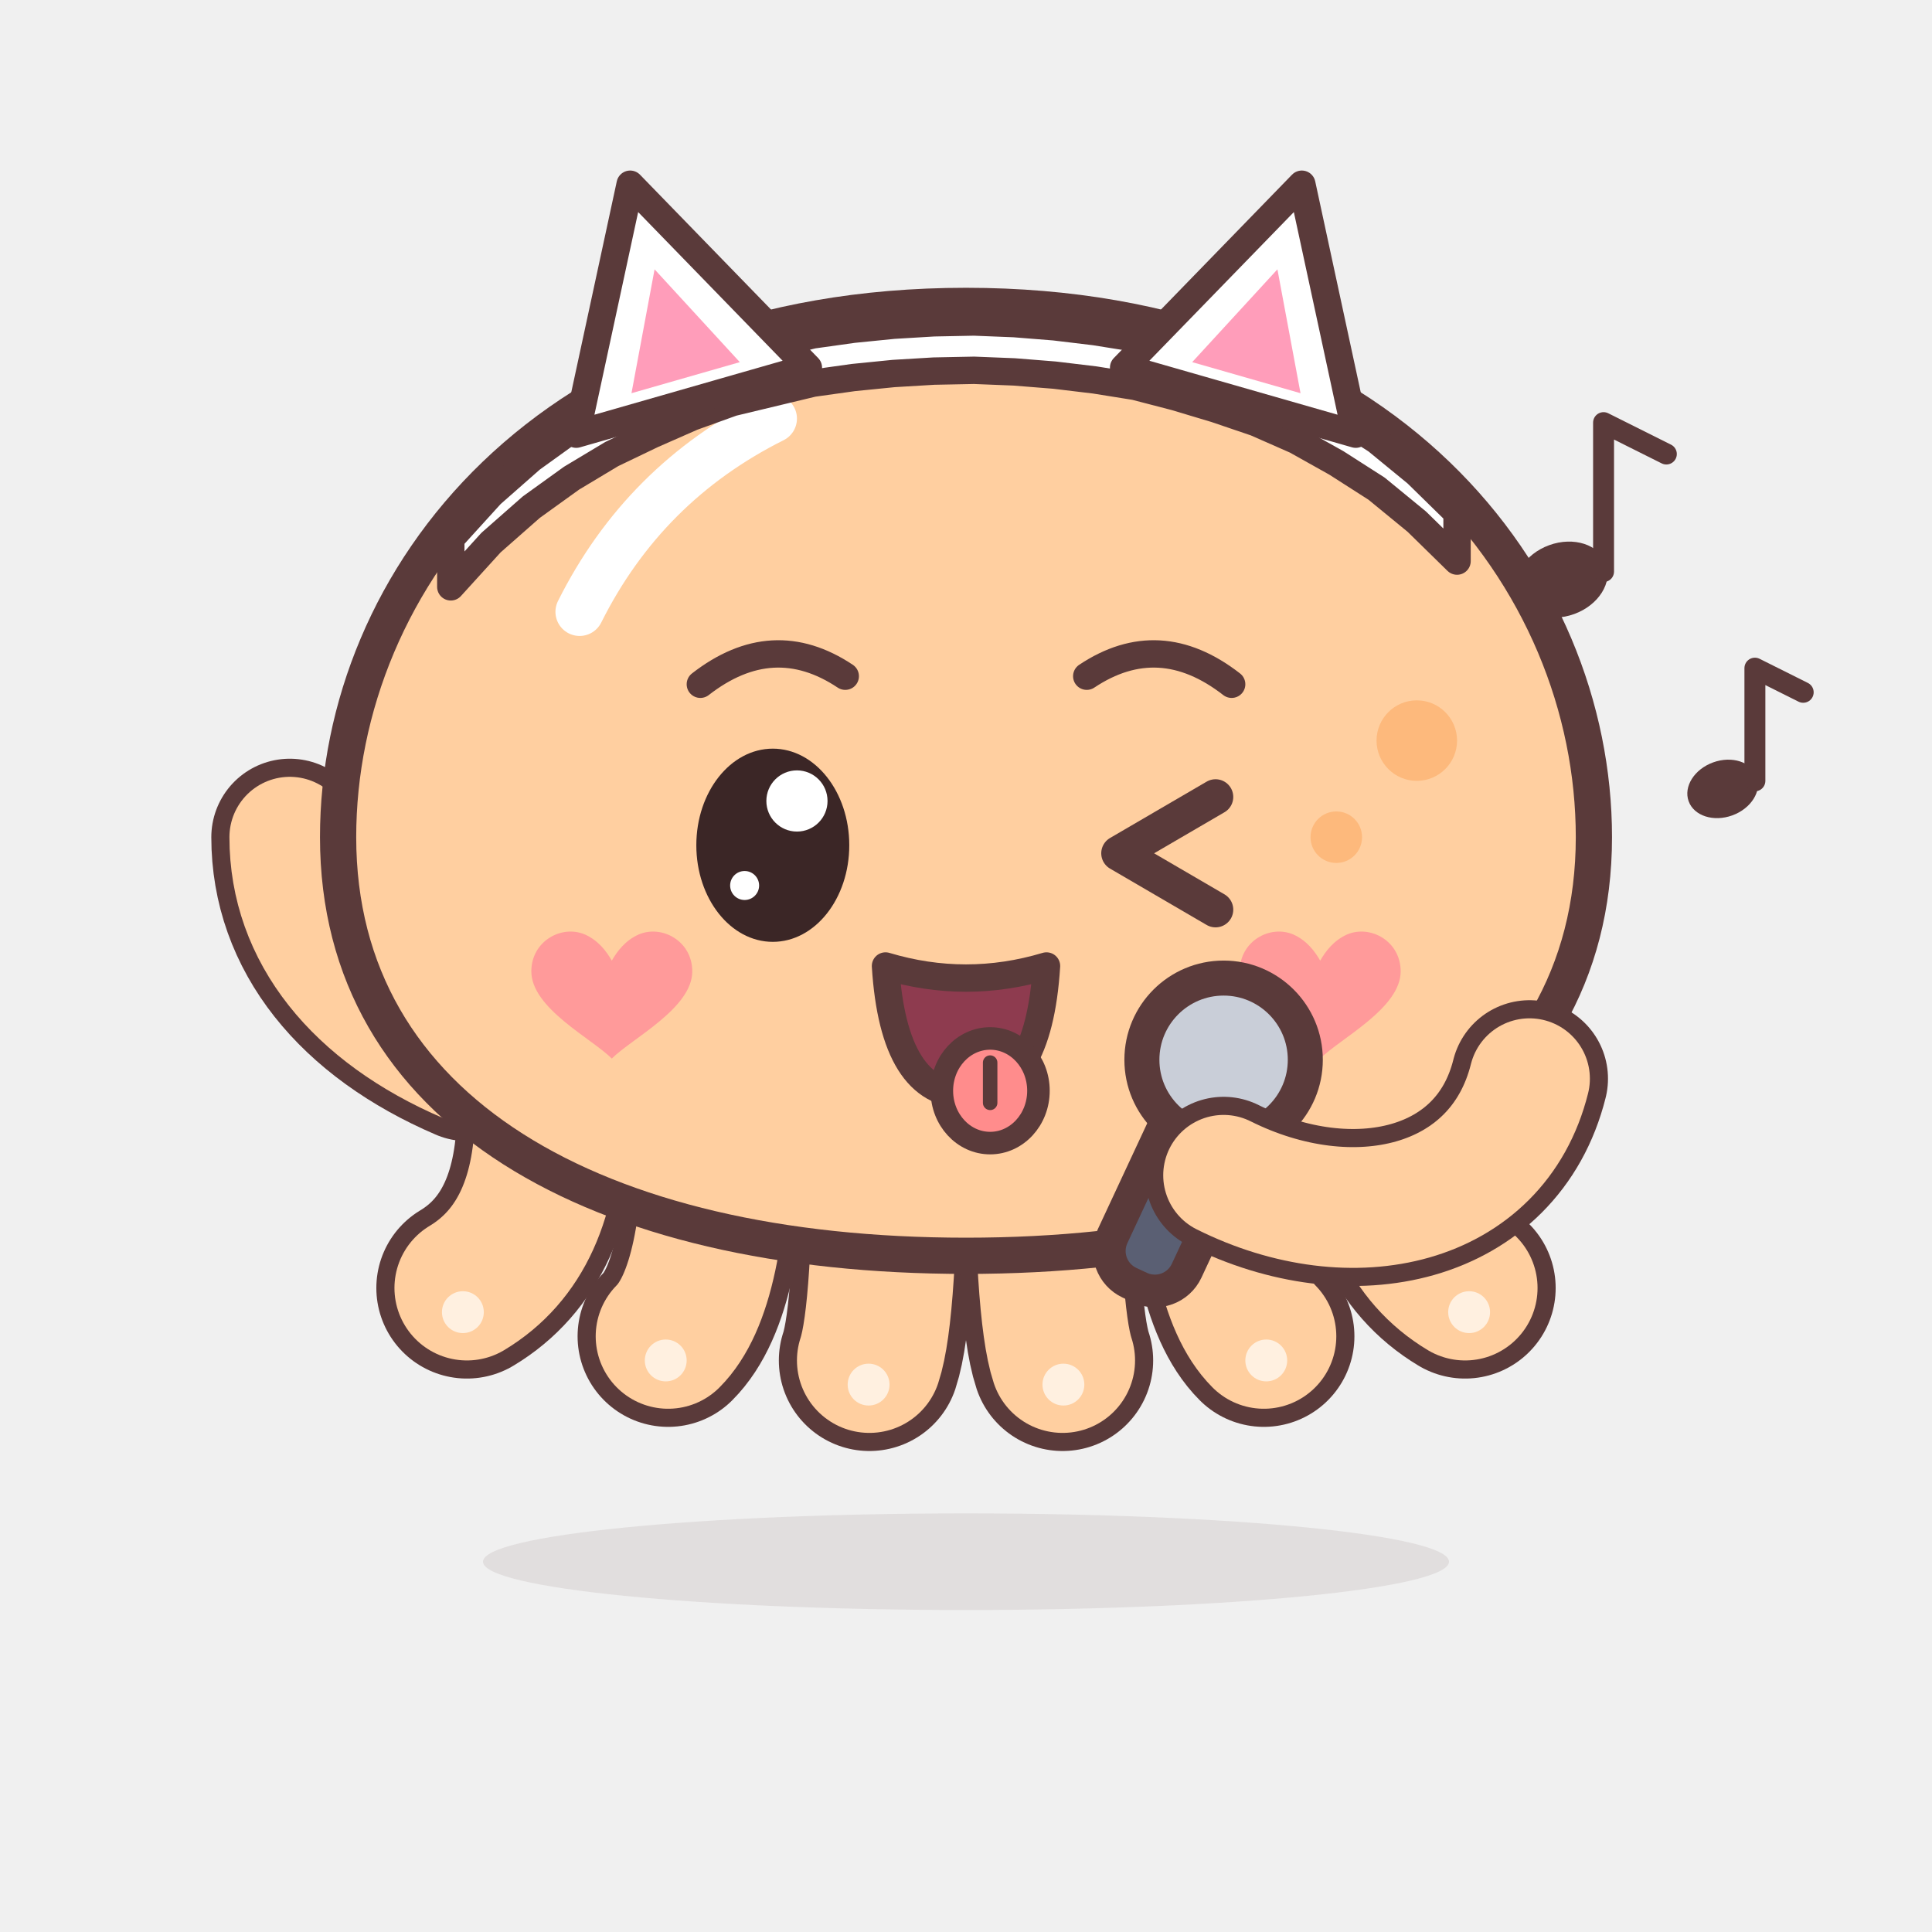
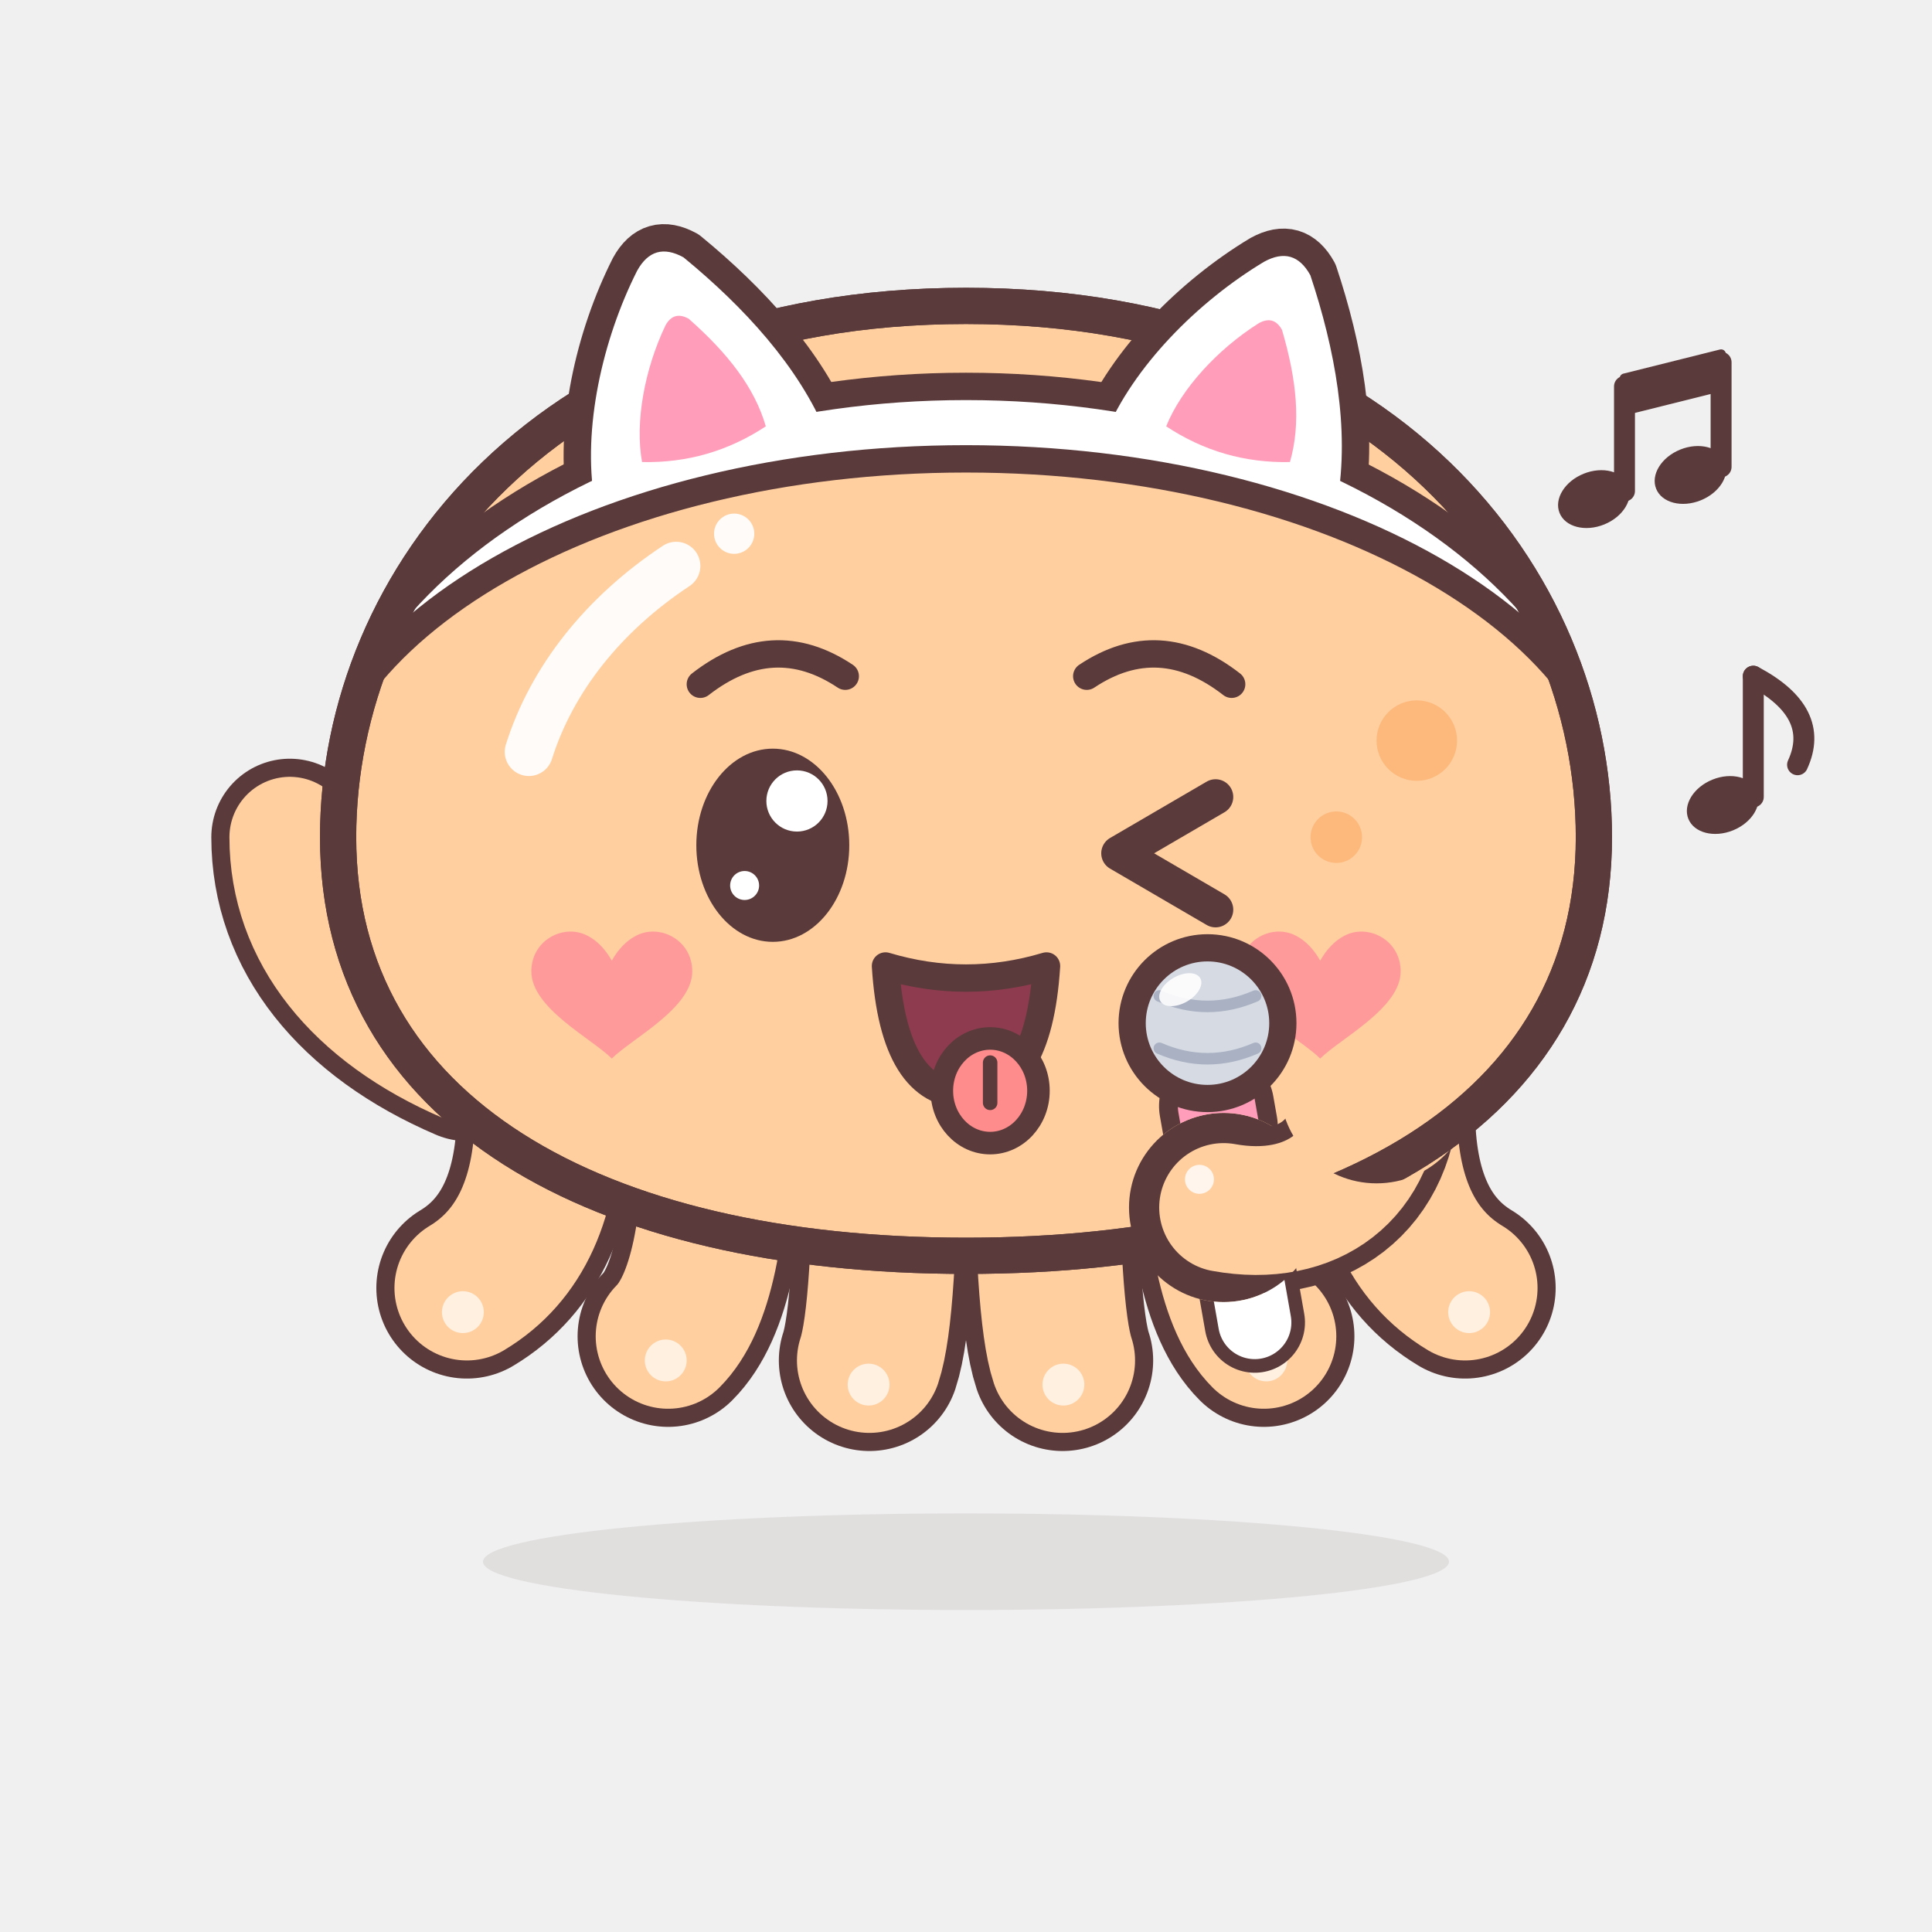
<svg xmlns="http://www.w3.org/2000/svg" viewBox="0 0 240 240" width="240" height="240">
+   <defs>
+     <clipPath id="ESFP-head">
+       <path d="M120 38 C 172 38, 198 72, 198 104 C 198 138, 166 156, 120 156 C 74 156, 42 138, 42 104 C 42 72, 68 38, 120 38 Z" />
+     </clipPath>
+   </defs>
  <ellipse cx="120" cy="194" rx="60" ry="6" fill="#5A3A3A" opacity="0.10" />
  <g fill="none" stroke-linecap="round" stroke-linejoin="round">
    <g stroke="#5A3A3A" stroke-width="22.5">
      <path d="M68 138 Q 68 154, 58 160" />
      <path d="M89 138 Q 89 160, 83 166" />
      <path d="M110 138 Q 110 163, 108 169" />
      <path d="M130 138 Q 130 163, 132 169" />
      <path d="M151 138 Q 151 160, 157 166" />
      <path d="M172 138 Q 172 154, 182 160" />
    </g>
    <g stroke="#FFCFA0" stroke-width="18">
      <path d="M68 138 Q 68 154, 58 160" />
      <path d="M89 138 Q 89 160, 83 166" />
      <path d="M110 138 Q 110 163, 108 169" />
      <path d="M130 138 Q 130 163, 132 169" />
      <path d="M151 138 Q 151 160, 157 166" />
      <path d="M172 138 Q 172 154, 182 160" />
    </g>
  </g>
  <g fill="none" stroke-linecap="round" stroke-linejoin="round">
    <g stroke="#5A3A3A" stroke-width="19.5">
      <path d="M58 132 C 44 126, 36 116, 36 104" />
    </g>
    <g stroke="#FFCFA0" stroke-width="15">
      <path d="M58 132 C 44 126, 36 116, 36 104" />
    </g>
  </g>
  <g fill="#FFF0E0">
    <circle cx="57.5" cy="163" r="2.6" />
    <circle cx="82.7" cy="169" r="2.6" />
    <circle cx="107.9" cy="172" r="2.6" />
    <circle cx="132.1" cy="172" r="2.6" />
    <circle cx="157.3" cy="169" r="2.6" />
    <circle cx="182.5" cy="163" r="2.6" />
  </g>
  <path d="M120 38 C 172 38, 198 72, 198 104 C 198 138, 166 156, 120 156 C 74 156, 42 138, 42 104 C 42 72, 68 38, 120 38 Z" fill="#FFCFA0" stroke="#5A3A3A" stroke-width="4.5" />
  <g fill="#FDB97C">
    <circle cx="176" cy="92" r="5" />
    <circle cx="166" cy="104" r="3.2" />
  </g>
-   <path d="M72 76 Q 80 60, 96 52" fill="none" stroke="#FFFFFF" stroke-width="6" stroke-linecap="round" />
-   <path d="M56 66.9 L 61 61.4 L 66 57.0 L 71 53.4 L 76 50.4 L 81 48.0 L 86 45.8 L 91 44.0 L 96 42.8 L 101 41.6 L 106 40.9 L 111 40.4 L 116 40.1 L 121 40.0 L 126 40.2 L 131 40.6 L 136 41.2 L 141 42.0 L 146 43.3 L 151 44.8 L 156 46.5 L 161 48.7 L 166 51.5 L 171 54.7 L 176 58.8 L 181 63.7 L 181 69.7 L 176 64.8 L 171 60.7 L 166 57.5 L 161 54.7 L 156 52.5 L 151 50.8 L 146 49.3 L 141 48.0 L 136 47.2 L 131 46.6 L 126 46.2 L 121 46.0 L 116 46.1 L 111 46.4 L 106 46.9 L 101 47.6 L 96 48.8 L 91 50.0 L 86 51.8 L 81 54.0 L 76 56.4 L 71 59.4 L 66 63.0 L 61 67.4 L 56 72.9 Z" fill="#FFFFFF" stroke="#5A3A3A" stroke-width="3.4" stroke-linejoin="round" />
-   <g transform="rotate(-16 86 49.8)">
-     <path d="M71 49.8 L 86 21.8 L 101 49.8 Z" fill="#FFFFFF" stroke="#5A3A3A" stroke-width="3.4" stroke-linejoin="round" />
-     <path d="M79 46.8 L 86 32.8 L 93 46.8 Z" fill="#FF9DBA" />
+   <path d="M65.7 93.4 A 56 44 0 0 1 84.0 70.3" fill="none" stroke="#FFFFFF" stroke-width="6" stroke-linecap="round" opacity="0.92" />
+   <circle cx="91.2" cy="66.3" r="2.5" fill="#FFFFFF" opacity="0.92" />
+   <g transform="translate(88 57.1) rotate(-16.1)">
+     <path d="M-15 1 C -14 -8, -8.5 -18, -2 -25 Q 1 -28, 4 -25 C 9.5 -17, 14 -8, 15 1 Z" fill="#5A3A3A" stroke="#5A3A3A" stroke-width="6.8" stroke-linejoin="round" />
  </g>
-   <g transform="rotate(16 154 49.8)">
-     <path d="M139 49.8 L 154 21.8 L 169 49.8 Z" fill="#FFFFFF" stroke="#5A3A3A" stroke-width="3.4" stroke-linejoin="round" />
-     <path d="M147 46.8 L 154 32.8 L 161 46.8 Z" fill="#FF9DBA" />
+   <g transform="translate(152 57.1) rotate(16.1)">
+     <path d="M-15 1 C -14 -8, -8.5 -18, -2 -25 Q 1 -28, 4 -25 C 9.5 -17, 14 -8, 15 1 Z" fill="#5A3A3A" stroke="#5A3A3A" stroke-width="6.8" stroke-linejoin="round" />
+   </g>
+   <g clip-path="url(#ESFP-head)">
+     <path d="M38 104 A 82 56 0 0 1 202 104 A 82 47 0 0 0 38 104 Z" fill="#FFFFFF" stroke="#5A3A3A" stroke-width="3.4" stroke-linejoin="round" />
+   </g>
+   <path d="M120 38 C 172 38, 198 72, 198 104 C 198 138, 166 156, 120 156 C 74 156, 42 138, 42 104 C 42 72, 68 38, 120 38 Z" fill="none" stroke="#5A3A3A" stroke-width="4.5" />
+   <g transform="translate(88 57.1) rotate(-16.1)">
+     <path d="M-15 1 C -14 -8, -8.5 -18, -2 -25 Q 1 -28, 4 -25 C 9.5 -17, 14 -8, 15 1 Z" fill="#FFFFFF" />
+     <path d="M-8 -2 C -7.5 -7, -4.5 -13, -0.5 -17.5 Q 1 -19, 2.5 -17.5 C 6 -12, 8 -7, 8 -2 Q 0 0.5, -8 -2 Z" fill="#FF9DBA" />
+     <path d="M-8.5 -7 Q -6.5 -13, -3.5 -16.5" stroke="#FFFFFF" stroke-width="2" fill="none" stroke-linecap="round" opacity="0.9" />
+   </g>
+   <g transform="translate(152 57.1) rotate(16.1)">
+     <path d="M-15 1 C -14 -8, -8.5 -18, -2 -25 Q 1 -28, 4 -25 C 9.5 -17, 14 -8, 15 1 Z" fill="#FFFFFF" />
+     <path d="M-8 -2 C -7.5 -7, -4.5 -13, -0.5 -17.5 Q 1 -19, 2.5 -17.5 C 6 -12, 8 -7, 8 -2 Q 0 0.5, -8 -2 Z" fill="#FF9DBA" />
+     <path d="M-8.5 -7 Q -6.5 -13, -3.5 -16.5" stroke="#FFFFFF" stroke-width="2" fill="none" stroke-linecap="round" opacity="0.9" />
  </g>
  <path transform="translate(76 124) scale(0.833)" d="M0 9 C -3 6, -12 1.5, -12 -4 C -12 -8.5, -7.5 -11, -4 -9.5 C -2 -8.6, -0.8 -7, 0 -5.6 C 0.8 -7, 2 -8.6, 4 -9.5 C 7.5 -11, 12 -8.5, 12 -4 C 12 1.5, 3 6, 0 9 Z" fill="#FF9A9A" />
  <path transform="translate(164 124) scale(0.833)" d="M0 9 C -3 6, -12 1.5, -12 -4 C -12 -8.5, -7.5 -11, -4 -9.5 C -2 -8.6, -0.8 -7, 0 -5.6 C 0.8 -7, 2 -8.6, 4 -9.5 C 7.5 -11, 12 -8.5, 12 -4 C 12 1.5, 3 6, 0 9 Z" fill="#FF9A9A" />
  <path d="M87 85 Q 96 78, 105 84" fill="none" stroke="#5A3A3A" stroke-width="3.4" stroke-linecap="round" stroke-linejoin="round" />
  <path d="M135 84 Q 144 78, 153 85" fill="none" stroke="#5A3A3A" stroke-width="3.4" stroke-linecap="round" stroke-linejoin="round" />
-   <ellipse cx="96" cy="105" rx="9.5" ry="12.0" fill="#3B2626" />
+   <ellipse cx="96" cy="105" rx="9.5" ry="12.0" fill="#5A3A3A" />
  <circle cx="99.0" cy="99.5" r="3.8" fill="#FFFFFF" />
  <circle cx="92.5" cy="110.0" r="1.8" fill="#FFFFFF" />
  <path d="M151 99 L 139 106 L 151 113" fill="none" stroke="#5A3A3A" stroke-width="4.4" stroke-linecap="round" stroke-linejoin="round" />
  <path d="M110 120 Q 120 123, 130 120 Q 129 136, 120 136 Q 111 136, 110 120 Z" fill="#8E3B4F" stroke="#5A3A3A" stroke-width="3.4" stroke-linejoin="round" />
  <ellipse cx="123" cy="135.5" rx="6" ry="6.5" fill="#FF8C8C" stroke="#5A3A3A" stroke-width="2.8" />
  <path d="M123 132 L 123 137" fill="none" stroke="#5A3A3A" stroke-width="1.8" stroke-linecap="round" stroke-linejoin="round" />
-   <g transform="translate(152 136) scale(1.45) translate(-152 -136)">
-     <rect x="148.5" y="136" width="7" height="18" rx="3" fill="#5A5F73" stroke="#5A3A3A" stroke-width="2.8" transform="rotate(25 152 136)" />
-     <circle cx="152" cy="133" r="7" fill="#C9CED8" stroke="#5A3A3A" stroke-width="3" />
+   <path d="M201.8 61.0 L 201.8 48.0" fill="none" stroke="#5A3A3A" stroke-width="2.6" stroke-linecap="round" stroke-linejoin="round" />
+   <path d="M213.8 58.0 L 213.8 45.0" fill="none" stroke="#5A3A3A" stroke-width="2.6" stroke-linecap="round" stroke-linejoin="round" />
+   <path d="M201.8 47.0 L 213.8 44.0 L 213.8 48.0 L 201.8 51.0 Z" fill="#5A3A3A" stroke="#5A3A3A" stroke-width="1.2" stroke-linejoin="round" />
+   <ellipse cx="198" cy="62" rx="4.6" ry="3.4" fill="#5A3A3A" transform="rotate(-22 198 62)" />
+   <ellipse cx="210.0" cy="59.0" rx="4.6" ry="3.4" fill="#5A3A3A" transform="rotate(-22 210.0 59.0)" />
+   <path d="M217.8 99.0 L 217.8 84.0" fill="none" stroke="#5A3A3A" stroke-width="2.6" stroke-linecap="round" stroke-linejoin="round" />
+   <path d="M217.8 84.0 Q 226.3 88.5, 223.3 95.0" stroke="#5A3A3A" stroke-width="2.6" fill="none" stroke-linecap="round" />
+   <ellipse cx="214" cy="100" rx="4.6" ry="3.4" fill="#5A3A3A" transform="rotate(-22 214 100)" />
+   <mask id="ESFP-arms" maskUnits="userSpaceOnUse" x="0" y="0" width="240" height="240">
+     <rect width="240" height="240" fill="#fff" />
+     <circle cx="171.0" cy="135.0" r="12" fill="#000" />
+   </mask>
+   <g mask="url(#ESFP-arms)">
+     <g stroke="#5A3A3A" stroke-width="20.5" fill="none" stroke-linecap="round">
+       <path d="M171 135 C 171 146, 163 152, 152 150" />
+     </g>
+     <circle cx="152.0" cy="150.0" r="11.75" fill="#5A3A3A" />
+     <g stroke="#FFCFA0" stroke-width="16" fill="none" stroke-linecap="round">
+       <path d="M171 135 C 171 146, 163 152, 152 150" />
+     </g>
+     <circle cx="152.0" cy="150.0" r="7.25" fill="#FFCFA0" />
+     <circle cx="149.0" cy="146.5" r="1.8" fill="#FFFFFF" opacity="0.8" />
  </g>
-   <ellipse cx="194" cy="72" rx="5.85" ry="4.55" fill="#5A3A3A" transform="rotate(-20 194 72)" />
-   <path d="M199.2 71 L 199.2 52.5 L 207.0 56.4" fill="none" stroke="#5A3A3A" stroke-width="2.6" stroke-linecap="round" stroke-linejoin="round" />
-   <ellipse cx="214" cy="98" rx="4.5" ry="3.5" fill="#5A3A3A" transform="rotate(-20 214 98)" />
-   <path d="M218.0 97 L 218.0 83.0 L 224.0 86.0" fill="none" stroke="#5A3A3A" stroke-width="2.6" stroke-linecap="round" stroke-linejoin="round" />
-   <g fill="none" stroke-linecap="round" stroke-linejoin="round">
-     <g stroke="#5A3A3A" stroke-width="19.5">
-       <path d="M190 134 C 186 150, 168 154, 152 146" />
-     </g>
-     <g stroke="#FFCFA0" stroke-width="15">
-       <path d="M190 134 C 186 150, 168 154, 152 146" />
+   <mask id="ESFP-grip" maskUnits="userSpaceOnUse" x="0" y="0" width="240" height="240">
+     <rect width="240" height="240" fill="#fff" />
+     <circle cx="152.0" cy="150.0" r="11.75" fill="#000" />
+   </mask>
+   <g mask="url(#ESFP-grip)">
+     <g transform="translate(150 131) scale(1.3) translate(-150 -131)">
+       <g transform="rotate(-10 150 131)">
+         <path d="M150 135 L 150 157" stroke="#5A3A3A" stroke-width="9.6" stroke-linecap="round" />
+         <path d="M150 135 L 150 157" stroke="#FFFFFF" stroke-width="7" stroke-linecap="round" />
+         <path d="M150 136 L 150 138" stroke="#5A3A3A" stroke-width="11" stroke-linecap="round" />
+         <path d="M150 136 L 150 138" stroke="#FF9DBA" stroke-width="7.4" stroke-linecap="round" />
+       </g>
+       <circle cx="150" cy="128" r="7.2" fill="#D5DAE3" stroke="#5A3A3A" stroke-width="2.6" />
+       <path d="M145.4 125.4 Q 150 127.4, 154.6 125.4 M145.4 130.4 Q 150 132.4, 154.6 130.4" stroke="#A9B1C2" stroke-width="1.1" fill="none" stroke-linecap="round" />
+       <ellipse cx="147.4" cy="124.8" rx="2.2" ry="1.3" transform="rotate(-30 147.4 124.8)" fill="#FFFFFF" opacity="0.9" />
    </g>
  </g>
</svg>
